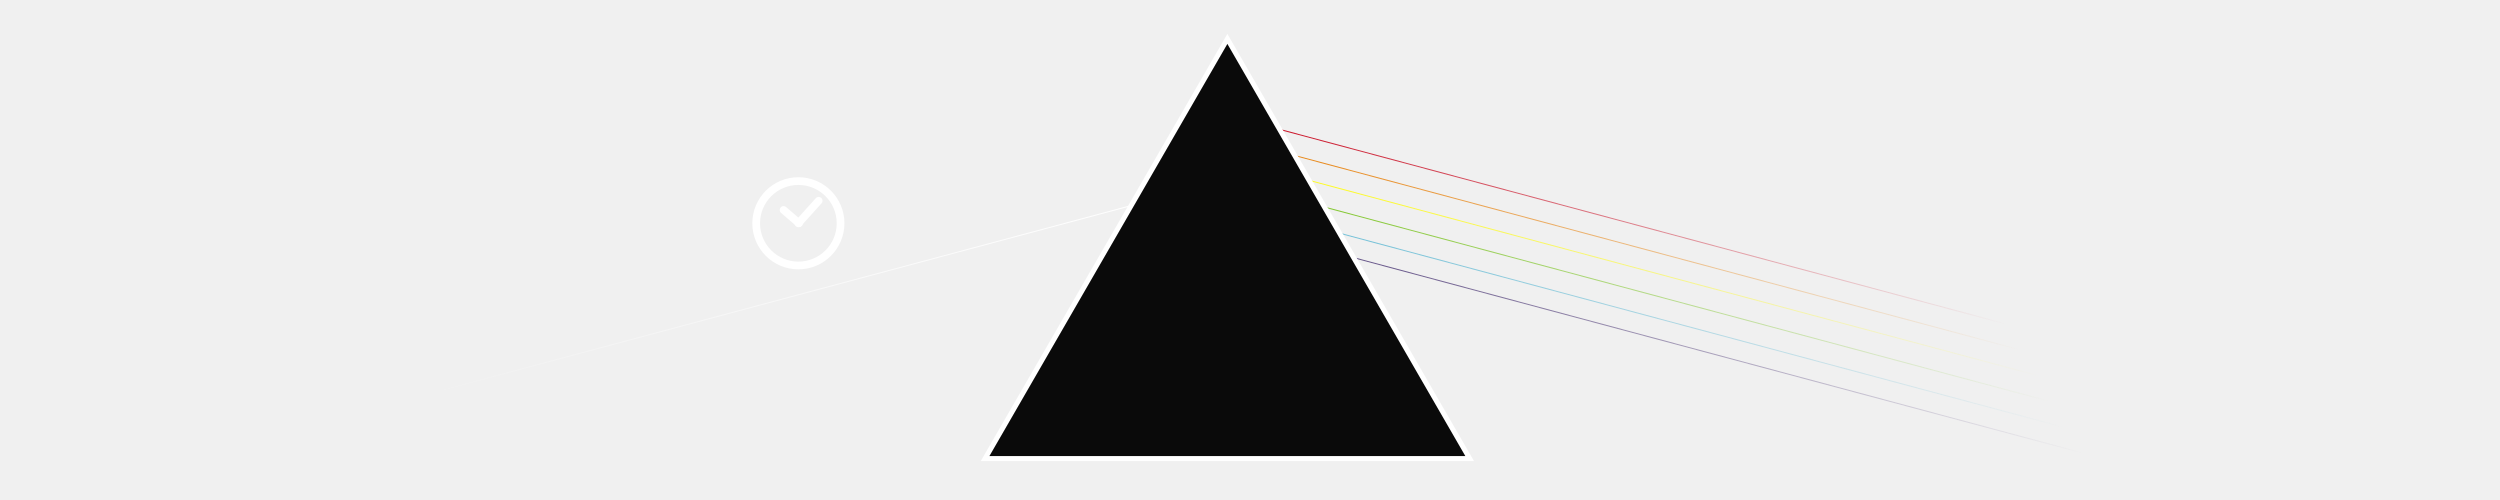
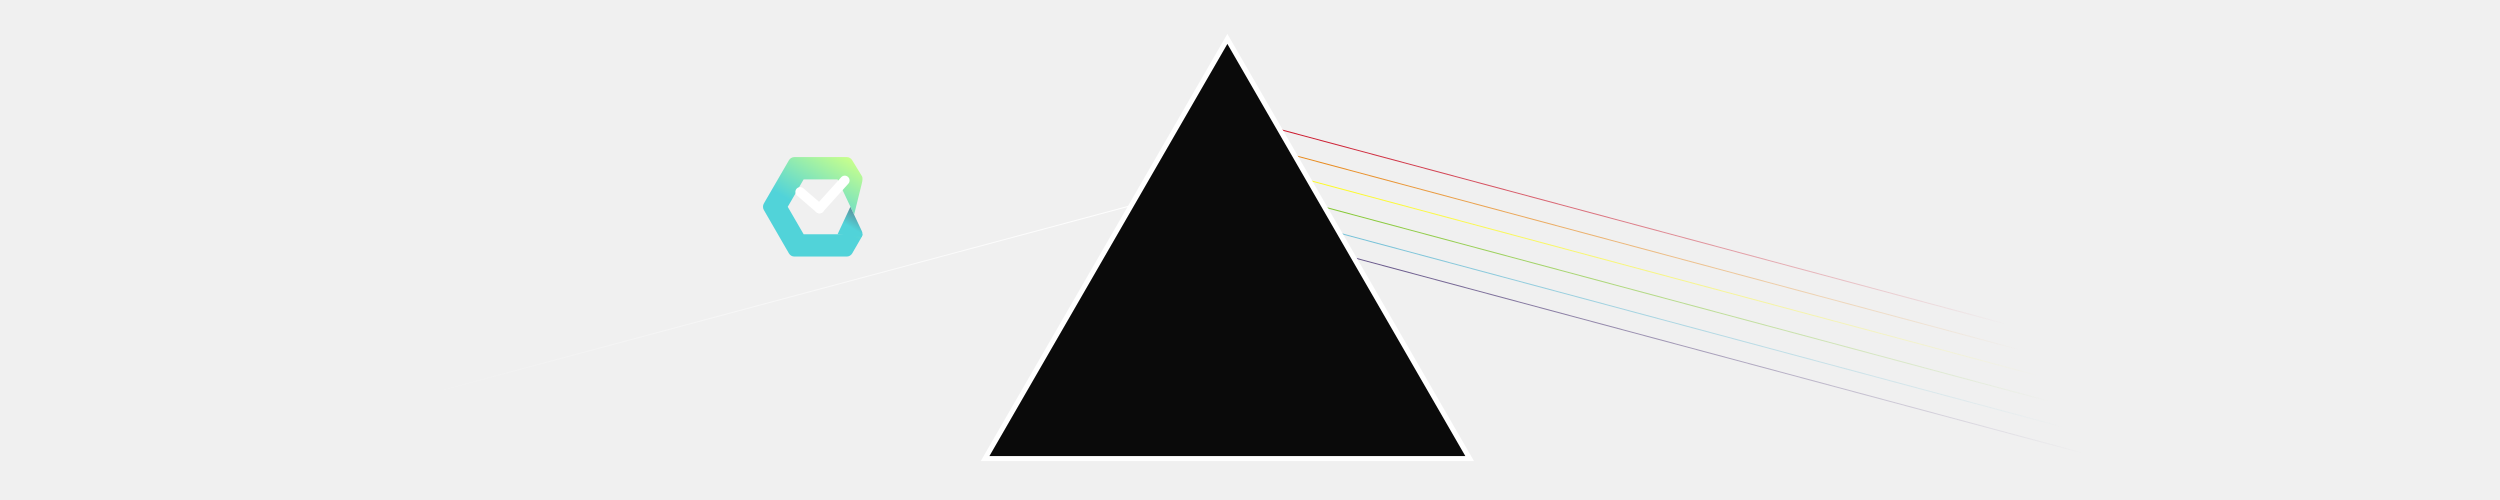
<svg xmlns="http://www.w3.org/2000/svg" xmlns:xlink="http://www.w3.org/1999/xlink" width="2500" height="500" viewBox="0 0 661.458 132.292" id="svg8">
  <defs id="defs2">
    <linearGradient id="linearGradient5473">
      <stop offset="0" id="stop5469" stop-color="#655488" />
      <stop offset="1" id="stop5471" stop-color="#655488" stop-opacity="0" />
    </linearGradient>
    <linearGradient id="linearGradient5465">
      <stop offset="0" id="stop5461" stop-color="#72c0d7" />
      <stop offset="1" id="stop5463" stop-color="#72c0d7" stop-opacity="0" />
    </linearGradient>
    <linearGradient id="linearGradient5457">
      <stop offset="0" id="stop5453" stop-color="#83c730" />
      <stop offset="1" id="stop5455" stop-color="#83c730" stop-opacity="0" />
    </linearGradient>
    <linearGradient id="linearGradient5449">
      <stop offset="0" id="stop5445" stop-color="#fdfb24" />
      <stop offset="1" id="stop5447" stop-color="#fdfb24" stop-opacity="0" />
    </linearGradient>
    <linearGradient id="linearGradient5441">
      <stop offset="0" id="stop5437" stop-color="#e88717" />
      <stop offset="1" id="stop5439" stop-color="#e88717" stop-opacity="0" />
    </linearGradient>
    <linearGradient id="linearGradient5433">
      <stop offset="0" id="stop5429" stop-color="#cb1328" />
      <stop offset="1" id="stop5431" stop-color="#cb1328" stop-opacity="0" />
    </linearGradient>
    <linearGradient id="linearGradient5425">
      <stop offset="0" id="stop5421" stop-color="#fff" stop-opacity="0" />
      <stop offset="1" id="stop5423" stop-color="#fff" />
    </linearGradient>
    <linearGradient xlink:href="#linearGradient5425" id="linearGradient5427" x1="39.65" y1="167.11" x2="232.815" y2="167.11" gradientUnits="userSpaceOnUse" gradientTransform="translate(110.393 -10.956)" />
    <linearGradient xlink:href="#linearGradient5433" id="linearGradient5435" x1="266.576" y1="147.761" x2="459.742" y2="147.761" gradientUnits="userSpaceOnUse" gradientTransform="translate(110.393 -10.956)" />
    <linearGradient xlink:href="#linearGradient5441" id="linearGradient5443" x1="270.318" y1="154.603" x2="463.484" y2="154.603" gradientUnits="userSpaceOnUse" gradientTransform="translate(110.393 -10.956)" />
    <linearGradient xlink:href="#linearGradient5449" id="linearGradient5451" x1="275.129" y1="161.445" x2="468.295" y2="161.445" gradientUnits="userSpaceOnUse" gradientTransform="translate(110.393 -10.956)" />
    <linearGradient xlink:href="#linearGradient5457" id="linearGradient5459" x1="278.336" y1="168.286" x2="471.502" y2="168.286" gradientUnits="userSpaceOnUse" gradientTransform="translate(110.393 -10.956)" />
    <linearGradient xlink:href="#linearGradient5465" id="linearGradient5467" x1="282.078" y1="175.128" x2="475.244" y2="175.128" gradientUnits="userSpaceOnUse" gradientTransform="translate(110.393 -10.956)" />
    <linearGradient xlink:href="#linearGradient5473" id="linearGradient5475" x1="287.156" y1="181.97" x2="480.322" y2="181.97" gradientUnits="userSpaceOnUse" gradientTransform="translate(110.393 -10.956)" />
+     <linearGradient xlink:href="#final-3" id="linearGradient4697" gradientUnits="userSpaceOnUse" x1="186.763" y1="637.383" x2="553.446" y2="2.269" />
+     <linearGradient y2="2.269" x2="553.446" y1="637.383" x1="186.763" gradientUnits="userSpaceOnUse" id="final-3">
+       <stop id="stop4643" offset=".415" stop-color="#51d3d9" />
+       <stop id="stop4645" offset="1" stop-color="#c8ff8c" />
+     </linearGradient>
+     <linearGradient xlink:href="#final-4-6" id="linearGradient4699" gradientUnits="userSpaceOnUse" x1="534.386" y1="527.969" x2="631.412" y2="359.915" />
+     <linearGradient y2="359.915" x2="631.412" y1="527.969" x1="534.386" gradientUnits="userSpaceOnUse" id="final-4-6">
+       <stop id="stop4650" offset=".415" stop-color="#51d3d9" />
+       <stop id="stop4652" offset="1" stop-color="#5a919b" />
+     </linearGradient>
  </defs>
  <g id="layer1" transform="translate(-39.65 -77.024)">
    <path d="M150.077 182.025l193.097-51.74" id="path4511" class="stream" fill="none" fill-rule="evenodd" stroke="url(#linearGradient5427)" stroke-width=".265" />
    <path id="path4513" d="M388.763 131.46l193.098 51.741" class="stream" fill="none" fill-rule="evenodd" stroke="url(#linearGradient5459)" stroke-width=".265" />
    <path class="stream" d="M385.556 124.619l193.097 51.74" id="path4556" fill="none" fill-rule="evenodd" stroke="url(#linearGradient5451)" stroke-width=".265" />
    <path class="stream" d="M392.505 138.303l193.097 51.74" id="path4558" fill="none" fill-rule="evenodd" stroke="url(#linearGradient5467)" stroke-width=".265" />
    <path id="path4560" d="M397.583 145.144l193.098 51.74" class="stream" fill="none" fill-rule="evenodd" stroke="url(#linearGradient5475)" stroke-width=".265" />
    <path id="path4562" d="M380.745 117.777l193.098 51.74" class="stream" fill="none" fill-rule="evenodd" stroke="url(#linearGradient5443)" stroke-width=".265" />
    <path class="stream" d="M377.004 110.935l193.097 51.74" id="path4564" fill="none" fill-rule="evenodd" stroke="url(#linearGradient5435)" stroke-width=".265" />
    <path id="path4493" d="M427.358 197.698H301.429l31.482-54.529 31.482-54.528 31.482 54.528z" fill="#0a0a0a" stroke="#fff" stroke-width="2.646" stroke-linecap="round" paint-order="stroke fill markers" />
-     <g transform="translate(178.87 64.403) scale(.51464)" id="g4511" fill="none" stroke="#fff" stroke-width="3.969" stroke-linecap="round">
-       <circle r="21.694" cy="139.316" cx="139.935" id="circle4505" paint-order="stroke fill markers" />
-       <path class="time-min" d="M139.935 139.316l10.419-11.564" id="path4507" />
-       <path class="time-hour" d="M140.269 139.316l-7.941-6.844" id="path4509" />
+     <g id="g4657" transform="translate(241.525 118.584) scale(.04113)">
+       <linearGradient y2="2.269" x2="553.446" y1="637.383" x1="186.763" gradientUnits="userSpaceOnUse" id="linearGradient5212">
+         <stop id="stop5208" offset=".415" stop-color="#51d3d9" />
+         <stop id="stop5210" offset="1" stop-color="#c8ff8c" />
+       </linearGradient>
+       <path id="path4648" d="M639.9 495.8c-.3 6.5-2.1 12.9-5.4 18.7l-60.6 105c-7.3 12.7-20.8 20.5-35.4 20.5H202.2c-14.6 0-28.1-7.8-35.4-20.4L5.5 340.5C1.8 334.1 0 327.1 0 320s1.4-14.5 5.7-21.7L166.9 20.4C174.2 7.8 187.7 0 202.2 0h336.3c14.6 0 28.1 7.8 35.4 20.4 0 0 58.3 95.5 62.5 102.3 4.2 6.8 3.5 15.4 3.5 22.4 0 6-1.7 14.2-3.3 20.7-1.6 6.5-50.4 204.3-50.4 204.3L479.7 143.6H261.4L159.2 320l102.2 176.4h218.2z" fill="url(#linearGradient4697)" />
+       <linearGradient y2="359.915" x2="631.412" y1="527.969" x1="534.386" gradientUnits="userSpaceOnUse" id="linearGradient5219">
+         <stop id="stop5215" offset=".415" stop-color="#51d3d9" />
+         <stop id="stop5217" offset="1" stop-color="#5a919b" />
+       </linearGradient>
+       <path id="path4655" d="M562.1 319.9l74 156.9c5.7 12.1 5.1 26.2-1.6 37.8l-154.8-18.1z" fill="url(#linearGradient4699)" />
    </g>
+     <path class="time-min" d="M256.467 132.198l6.692-7.427" id="path4501" fill="none" stroke="#fff" stroke-width="2.549" stroke-linecap="round" />
+     <path class="time-hour" d="M256.467 132.198l-5.1-4.396" id="path4503" fill="none" stroke="#fff" stroke-width="2.549" stroke-linecap="round" />
  </g>
</svg>
